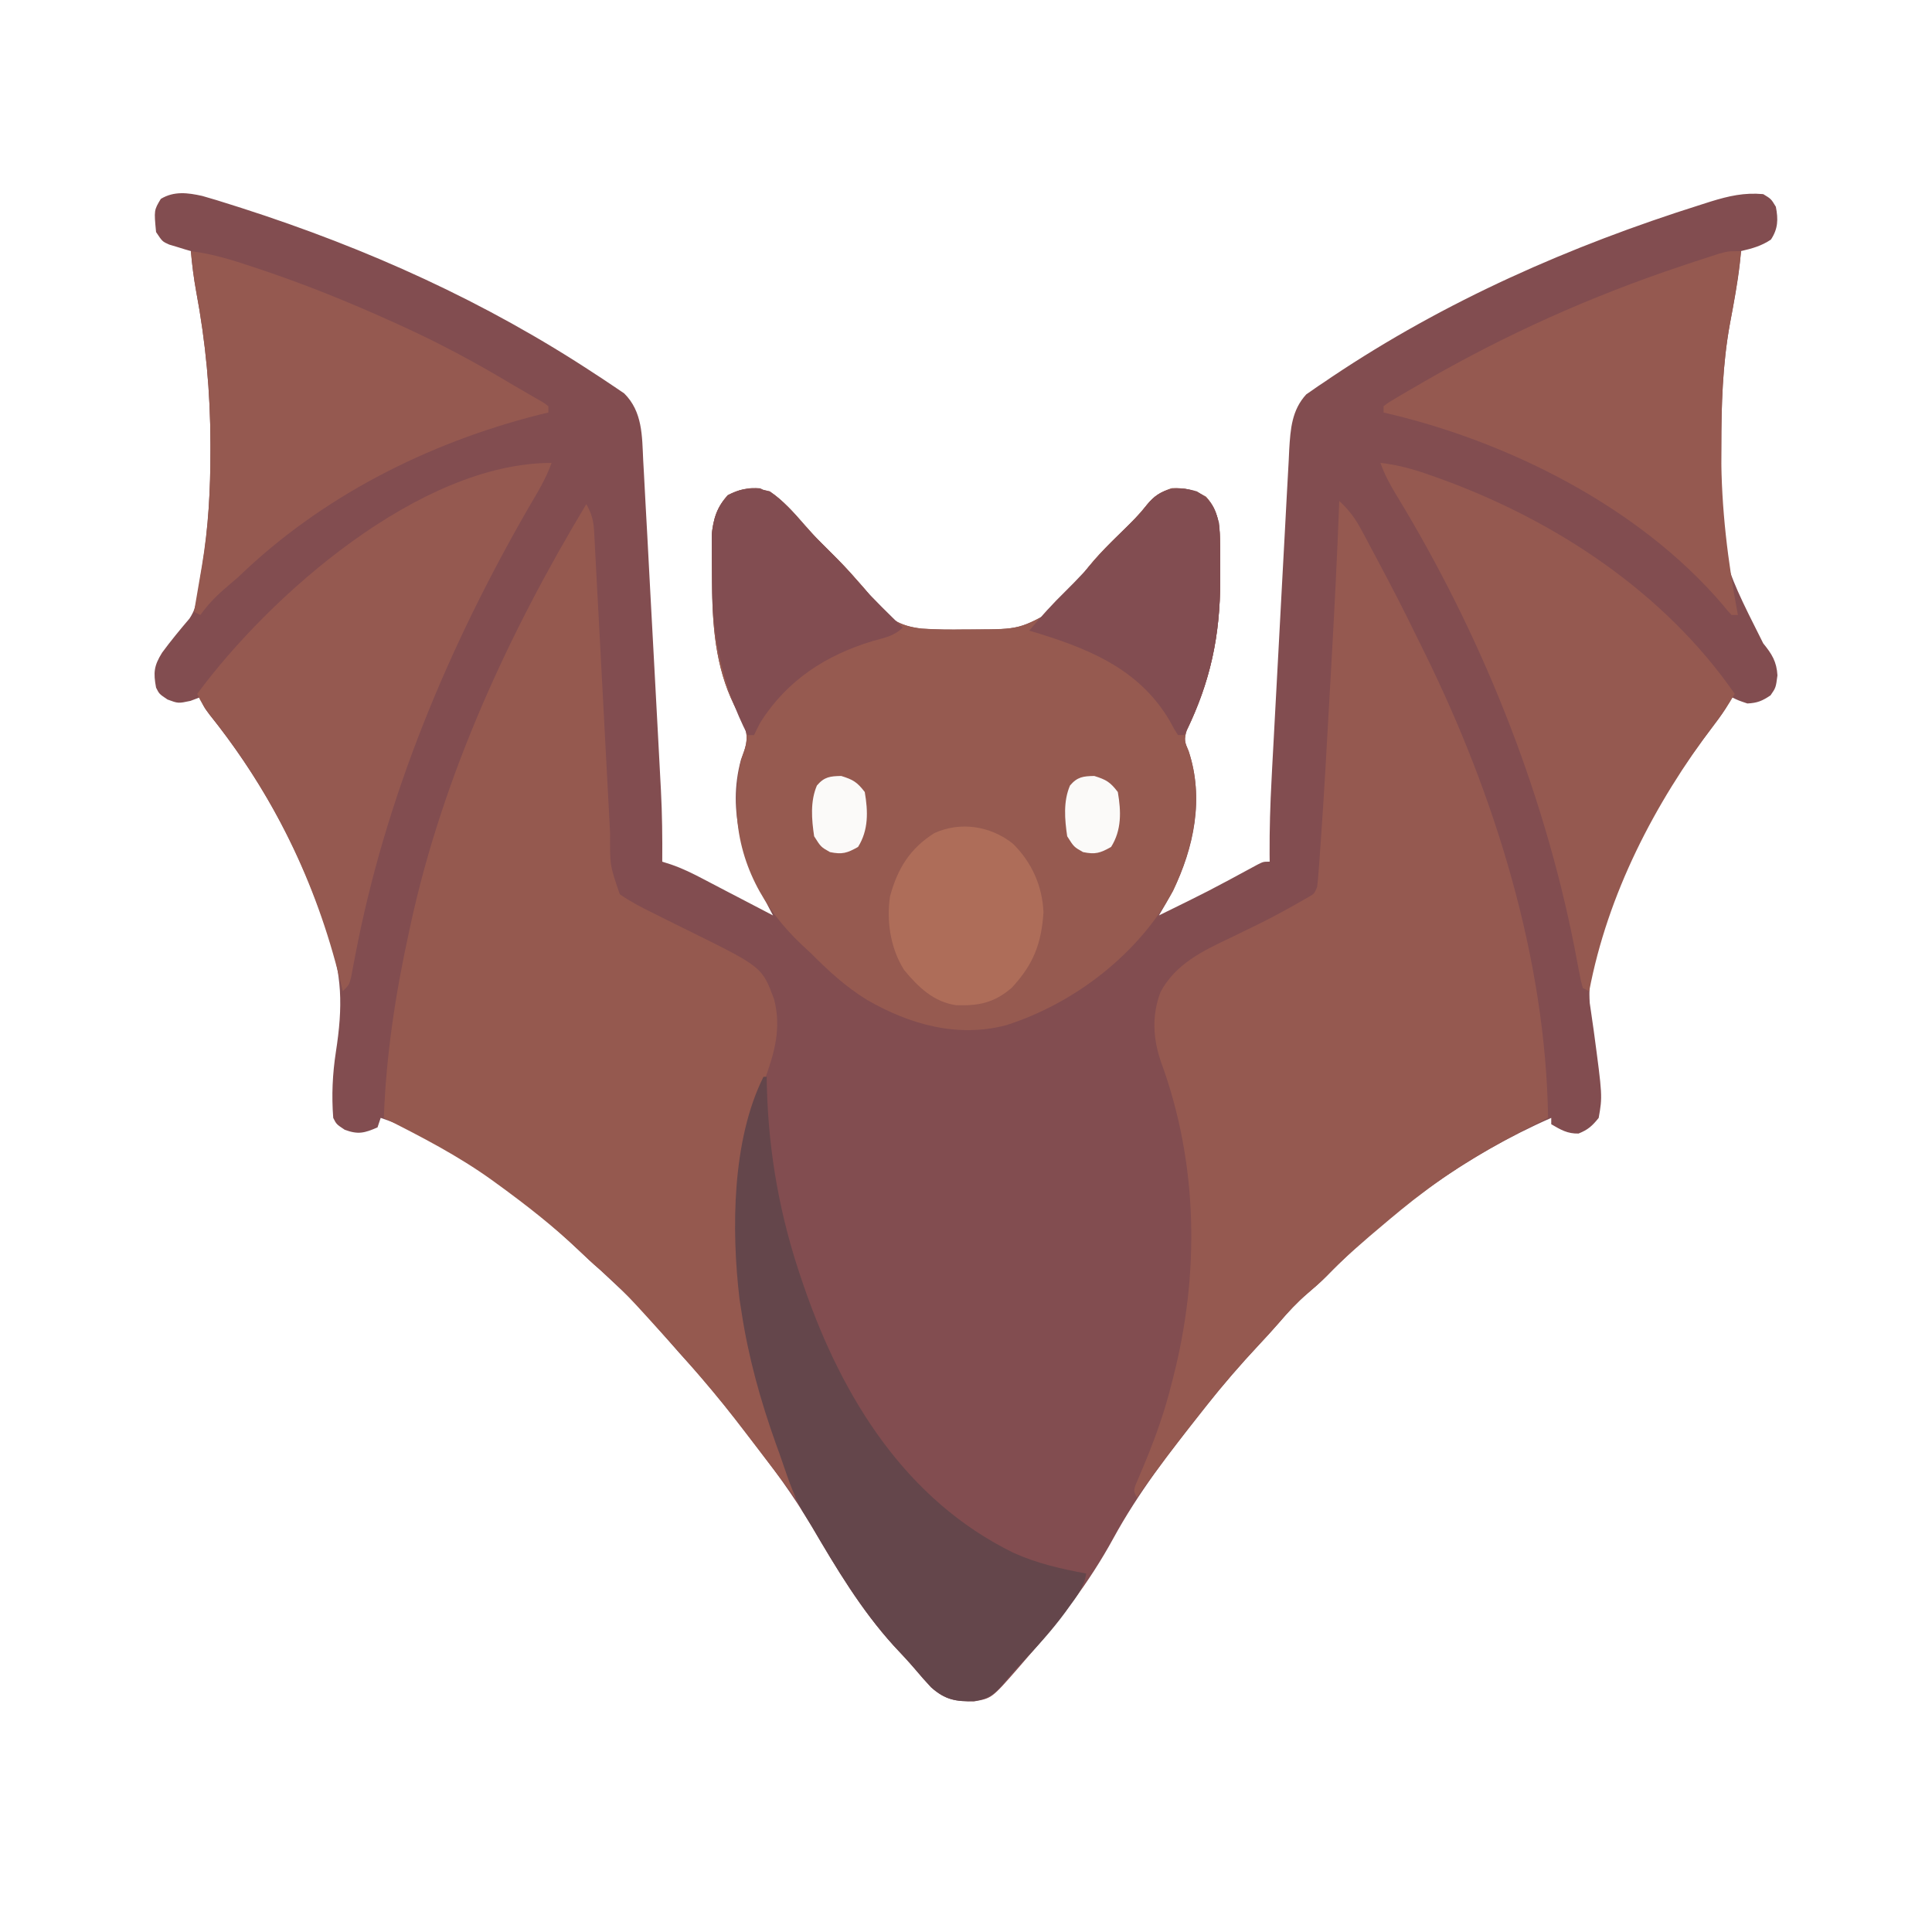
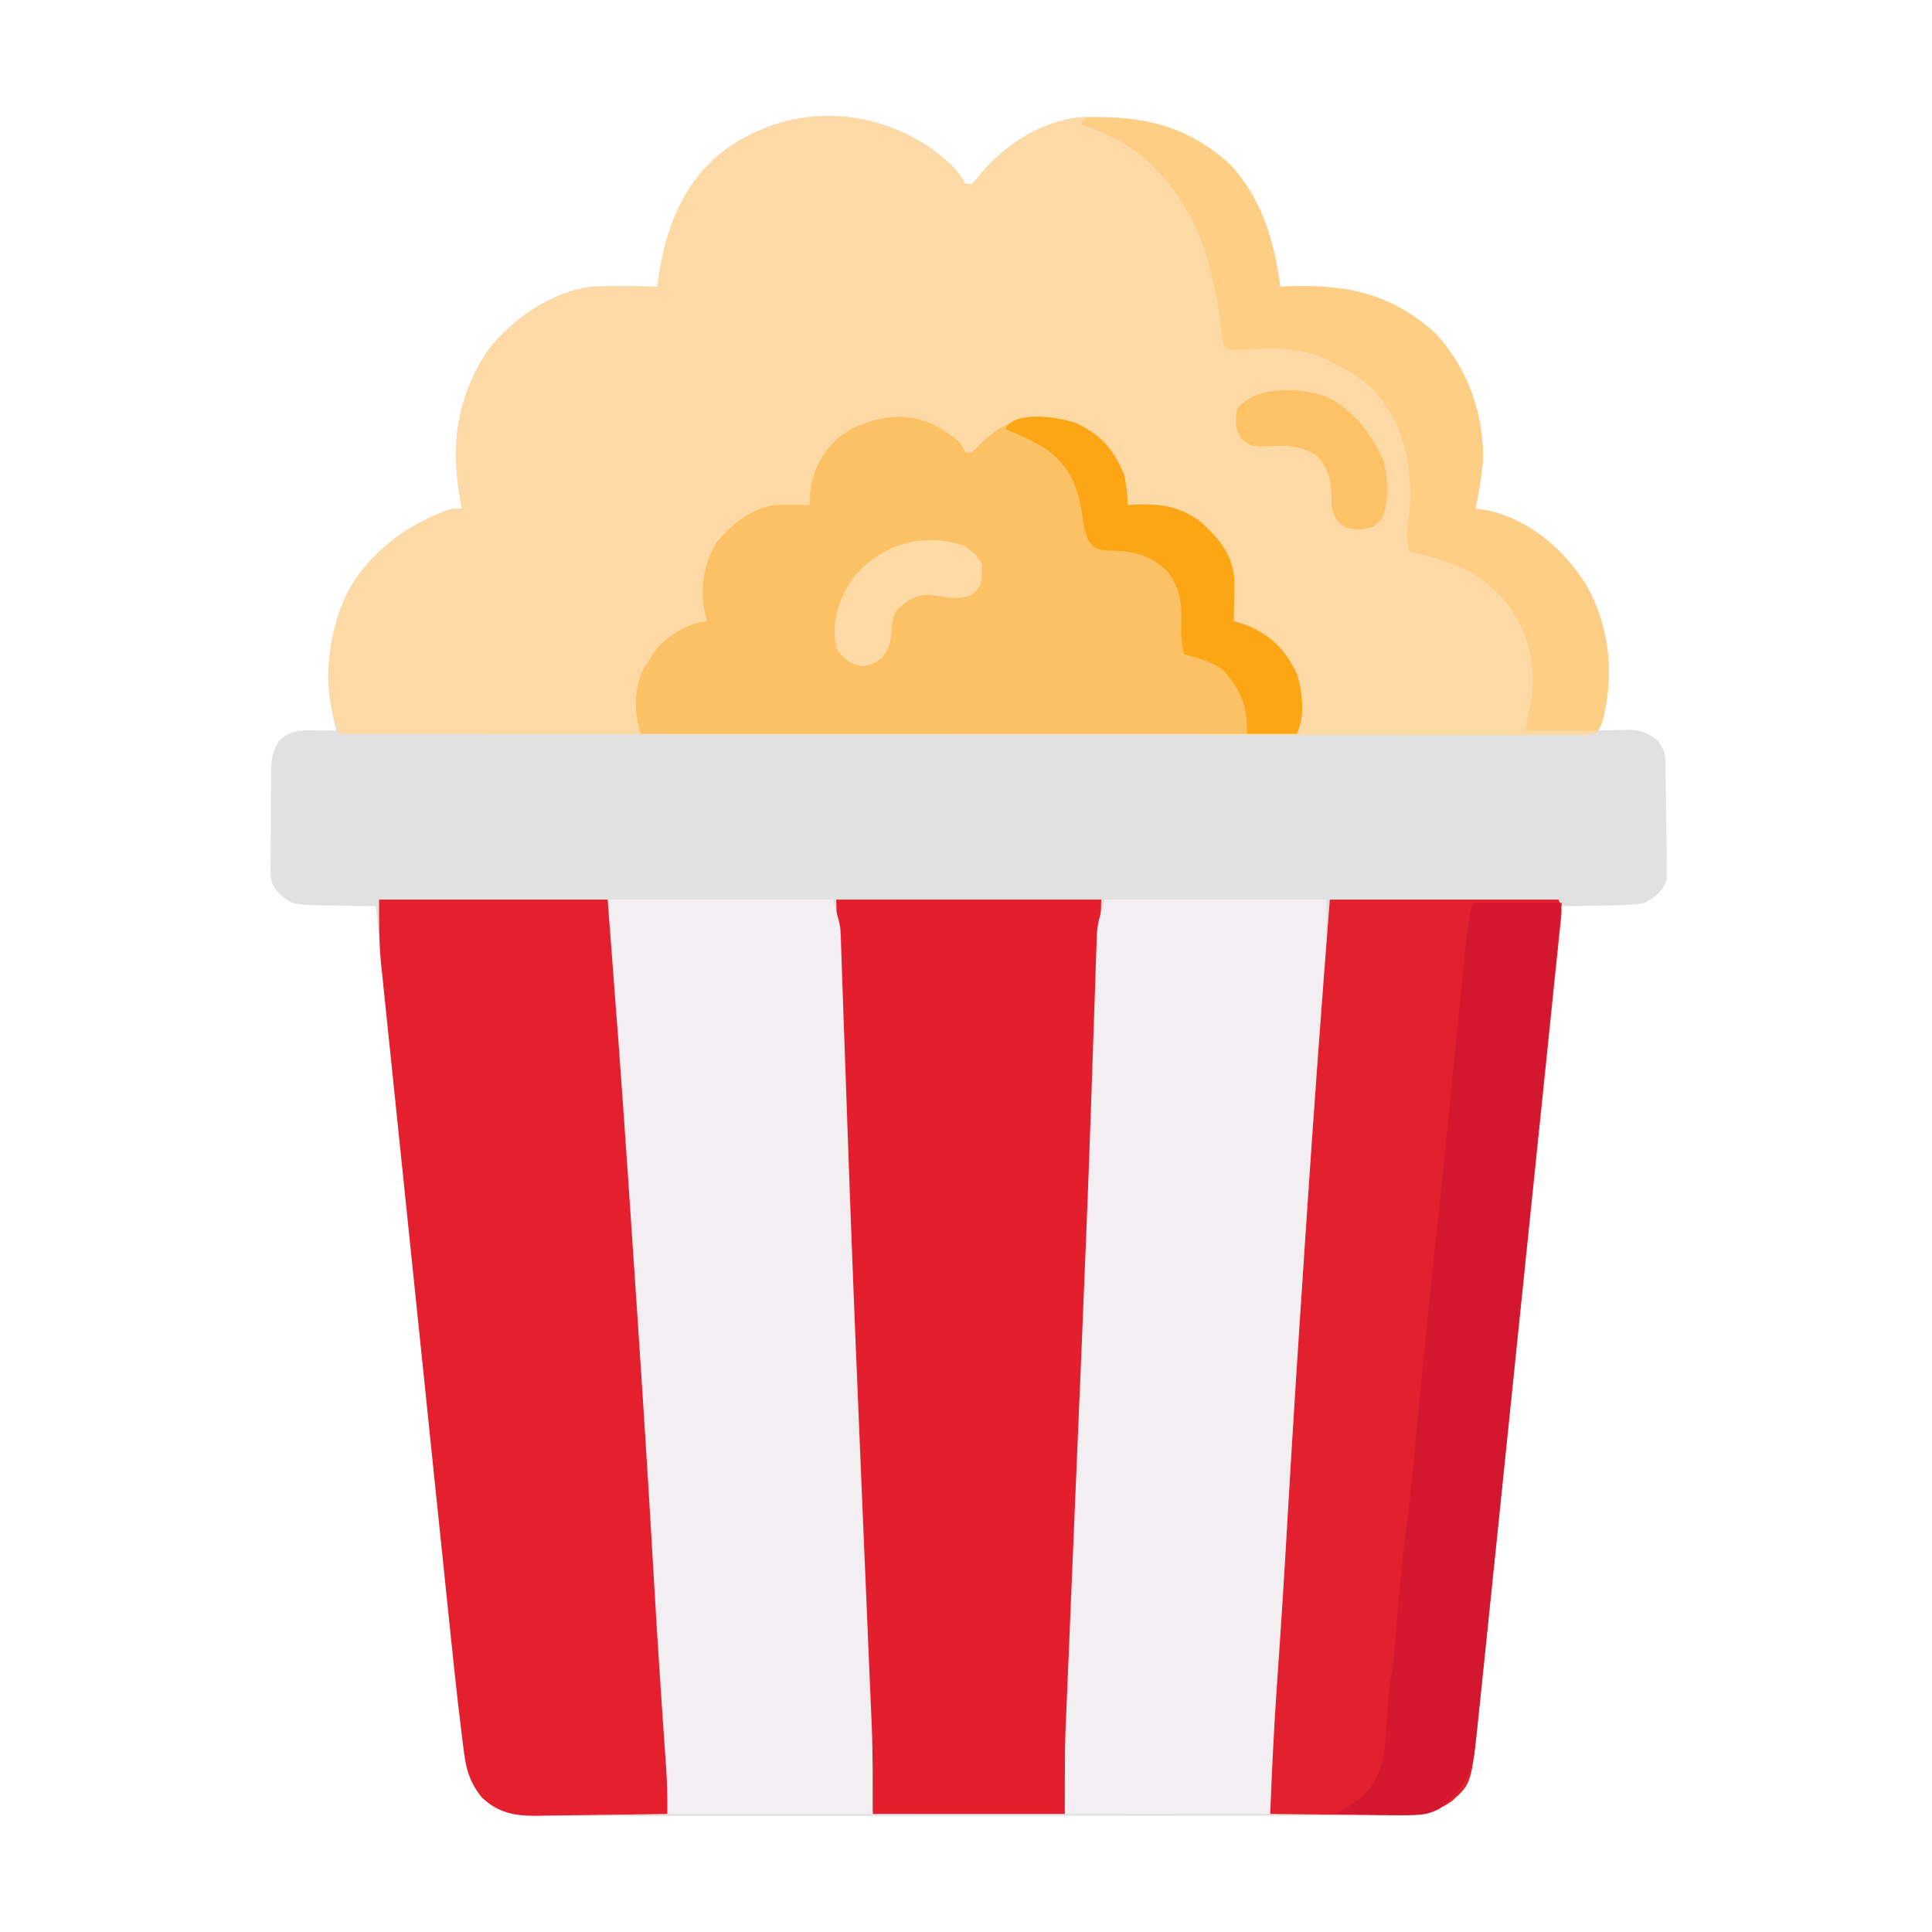
<svg xmlns="http://www.w3.org/2000/svg" width="50" height="50" viewBox="0 0 50 50" fill="none">
-   <path d="M5.235 5.071C5.483 5.141 5.728 5.216 5.973 5.295C6.066 5.324 6.158 5.354 6.254 5.384C9.506 6.429 12.563 7.804 15.42 9.691C15.494 9.739 15.494 9.739 15.57 9.788C15.698 9.872 15.825 9.958 15.952 10.044C16.018 10.089 16.085 10.134 16.154 10.181C16.631 10.654 16.616 11.282 16.646 11.914C16.655 12.063 16.655 12.063 16.663 12.214C16.679 12.484 16.693 12.755 16.706 13.025C16.721 13.309 16.737 13.594 16.753 13.878C16.779 14.356 16.804 14.833 16.829 15.311C16.861 15.922 16.894 16.532 16.928 17.142C16.956 17.67 16.985 18.198 17.013 18.726C17.022 18.893 17.031 19.062 17.04 19.23C17.057 19.545 17.074 19.861 17.09 20.176C17.095 20.268 17.1 20.36 17.105 20.454C17.137 21.07 17.144 21.683 17.139 22.3C17.214 22.324 17.29 22.348 17.367 22.373C17.659 22.473 17.926 22.605 18.198 22.748C18.25 22.775 18.302 22.802 18.355 22.83C18.52 22.915 18.684 23.002 18.848 23.088C18.96 23.146 19.073 23.204 19.185 23.263C19.458 23.405 19.732 23.548 20.005 23.691C19.96 23.606 19.916 23.521 19.87 23.434C19.251 22.235 18.806 21.024 19.177 19.657C19.203 19.585 19.23 19.513 19.258 19.439C19.385 19.058 19.314 18.871 19.14 18.513C19.093 18.424 19.046 18.336 18.998 18.245C18.514 17.256 18.432 16.165 18.429 15.081C18.429 14.896 18.426 14.711 18.423 14.526C18.423 14.407 18.422 14.288 18.422 14.169C18.421 14.062 18.421 13.954 18.42 13.844C18.458 13.445 18.559 13.117 18.833 12.812C19.107 12.679 19.375 12.602 19.677 12.638C20.105 12.843 20.376 13.07 20.69 13.431C20.768 13.519 20.846 13.607 20.924 13.695C20.981 13.759 20.981 13.759 21.039 13.825C21.2 14.002 21.369 14.17 21.54 14.337C21.759 14.554 21.969 14.773 22.169 15.008C22.213 15.057 22.258 15.107 22.303 15.158C22.461 15.34 22.461 15.34 22.609 15.547C22.982 16.009 23.268 16.202 23.852 16.27C24.225 16.296 24.595 16.298 24.968 16.292C25.046 16.292 25.123 16.292 25.203 16.291C26.391 16.288 26.391 16.288 27.399 15.721C27.592 15.499 27.761 15.274 27.916 15.024C28.228 14.539 28.656 14.13 29.067 13.728C29.285 13.516 29.49 13.309 29.679 13.071C29.874 12.829 30.028 12.74 30.321 12.638C30.667 12.621 30.913 12.683 31.211 12.858C31.55 13.227 31.571 13.642 31.576 14.126C31.577 14.181 31.578 14.237 31.579 14.294C31.58 14.472 31.58 14.65 31.58 14.829C31.58 14.889 31.58 14.95 31.58 15.012C31.576 16.441 31.333 17.612 30.711 18.907C30.636 19.146 30.663 19.214 30.761 19.439C31.166 20.66 30.903 21.946 30.348 23.067C30.235 23.278 30.116 23.485 29.993 23.691C31.283 23.059 31.283 23.059 32.546 22.375C32.695 22.3 32.695 22.3 32.859 22.3C32.858 22.203 32.858 22.203 32.857 22.104C32.854 21.46 32.873 20.82 32.908 20.176C32.916 20.027 32.916 20.027 32.923 19.874C32.938 19.604 32.952 19.333 32.967 19.063C32.976 18.894 32.985 18.724 32.994 18.555C33.023 18.024 33.051 17.492 33.08 16.961C33.114 16.35 33.147 15.739 33.178 15.128C33.203 14.654 33.229 14.179 33.255 13.705C33.27 13.422 33.286 13.14 33.3 12.857C33.316 12.543 33.334 12.229 33.352 11.914C33.356 11.821 33.361 11.729 33.365 11.633C33.397 11.105 33.431 10.615 33.805 10.207C33.873 10.16 33.873 10.16 33.943 10.112C33.996 10.075 34.048 10.038 34.103 10C34.16 9.962 34.217 9.924 34.276 9.885C34.337 9.844 34.398 9.802 34.461 9.759C37.406 7.785 40.636 6.364 44.009 5.3C44.097 5.272 44.184 5.244 44.275 5.215C44.743 5.071 45.141 4.98 45.632 5.024C45.836 5.147 45.836 5.147 45.959 5.351C46.023 5.678 46.016 5.92 45.831 6.201C45.584 6.366 45.347 6.431 45.058 6.498C45.048 6.6 45.038 6.703 45.028 6.809C44.969 7.339 44.868 7.86 44.769 8.384C44.578 9.435 44.548 10.492 44.547 11.559C44.547 11.617 44.547 11.675 44.546 11.735C44.497 14.395 44.497 14.395 45.632 16.65C45.858 16.928 45.98 17.124 46 17.479C45.959 17.796 45.959 17.796 45.821 17.996C45.607 18.14 45.48 18.193 45.222 18.206C44.992 18.129 44.992 18.129 44.813 18.042C44.785 18.106 44.785 18.106 44.756 18.172C44.642 18.383 44.505 18.569 44.36 18.76C42.957 20.608 40.994 23.542 41.142 25.955C41.152 26.027 41.163 26.099 41.174 26.173C41.186 26.254 41.197 26.335 41.209 26.418C41.221 26.503 41.233 26.587 41.246 26.675C41.473 28.368 41.473 28.368 41.374 28.931C41.209 29.137 41.097 29.239 40.852 29.336C40.565 29.343 40.391 29.238 40.146 29.095C40.146 29.041 40.146 28.987 40.146 28.931C37.955 29.893 35.978 31.323 34.313 33.045C34.161 33.197 34.001 33.336 33.836 33.475C33.568 33.707 33.337 33.954 33.108 34.224C32.939 34.419 32.764 34.608 32.588 34.797C32.11 35.308 31.656 35.832 31.221 36.382C31.179 36.435 31.137 36.489 31.093 36.544C30.262 37.589 29.452 38.641 28.811 39.816C28.192 40.951 27.409 41.965 26.555 42.932C26.487 43.011 26.419 43.09 26.349 43.171C25.668 43.951 25.668 43.951 25.207 44.032C24.737 44.033 24.462 43.993 24.098 43.669C23.956 43.518 23.82 43.363 23.687 43.204C23.508 42.994 23.32 42.795 23.131 42.594C22.281 41.657 21.652 40.593 21.011 39.508C20.53 38.696 19.982 37.953 19.402 37.21C19.276 37.048 19.15 36.885 19.025 36.722C18.633 36.215 18.23 35.725 17.797 35.253C17.649 35.093 17.506 34.93 17.364 34.765C16.488 33.756 16.488 33.756 15.511 32.846C15.33 32.691 15.157 32.527 14.984 32.362C13.561 31.015 11.735 29.559 9.852 28.931C9.825 29.012 9.798 29.094 9.77 29.177C9.433 29.323 9.27 29.368 8.921 29.238C8.706 29.095 8.706 29.095 8.624 28.931C8.579 28.355 8.605 27.792 8.693 27.221C8.873 26.059 8.867 25.204 8.46 24.101C8.412 23.961 8.363 23.82 8.315 23.68C7.642 21.783 6.681 20.064 5.423 18.496C5.267 18.288 5.267 18.288 5.185 18.042C5.059 18.09 5.059 18.09 4.929 18.139C4.612 18.206 4.612 18.206 4.336 18.104C4.121 17.96 4.121 17.96 4.039 17.796C3.967 17.407 3.982 17.233 4.195 16.891C4.418 16.587 4.659 16.296 4.904 16.008C5.041 15.801 5.075 15.646 5.114 15.401C5.128 15.318 5.141 15.234 5.156 15.148C5.169 15.061 5.182 14.974 5.195 14.885C5.209 14.8 5.223 14.715 5.237 14.628C5.395 13.637 5.448 12.663 5.446 11.661C5.446 11.601 5.446 11.542 5.446 11.48C5.444 10.14 5.323 8.852 5.076 7.536C5.013 7.19 4.971 6.847 4.94 6.498C4.888 6.483 4.837 6.468 4.784 6.453C4.717 6.432 4.65 6.411 4.581 6.39C4.515 6.37 4.448 6.35 4.38 6.33C4.203 6.252 4.203 6.252 4.039 6.006C3.985 5.441 3.985 5.441 4.162 5.147C4.505 4.941 4.857 4.987 5.235 5.071Z" fill="#824D50" />
-   <path d="M19.923 12.717C20.283 12.96 20.539 13.264 20.819 13.593C21.017 13.815 21.226 14.024 21.438 14.232C21.694 14.485 21.945 14.741 22.18 15.015C22.222 15.063 22.265 15.111 22.309 15.16C22.461 15.337 22.461 15.337 22.608 15.543C22.982 16.005 23.267 16.199 23.852 16.267C24.225 16.293 24.595 16.295 24.968 16.289C25.046 16.289 25.123 16.289 25.203 16.289C26.391 16.285 26.391 16.285 27.399 15.718C27.592 15.496 27.761 15.271 27.916 15.021C28.229 14.536 28.656 14.127 29.067 13.726C29.285 13.513 29.49 13.306 29.679 13.068C29.874 12.826 30.028 12.737 30.321 12.636C30.667 12.618 30.913 12.68 31.211 12.856C31.55 13.224 31.571 13.639 31.577 14.123C31.577 14.179 31.578 14.234 31.579 14.291C31.58 14.469 31.58 14.647 31.58 14.826C31.58 14.886 31.58 14.947 31.58 15.01C31.576 16.438 31.333 17.61 30.711 18.905C30.636 19.143 30.663 19.211 30.761 19.436C31.167 20.66 30.89 21.917 30.363 23.048C29.467 24.693 27.802 25.97 26.037 26.533C24.777 26.863 23.542 26.513 22.443 25.88C21.891 25.543 21.442 25.127 20.987 24.671C20.907 24.597 20.827 24.522 20.747 24.448C19.752 23.509 19.105 22.321 19.064 20.936C19.062 20.407 19.074 19.938 19.258 19.436C19.385 19.055 19.314 18.868 19.14 18.51C19.093 18.422 19.046 18.333 18.998 18.242C18.514 17.253 18.432 16.162 18.429 15.078C18.429 14.893 18.426 14.708 18.424 14.523C18.423 14.404 18.423 14.285 18.422 14.166C18.422 14.059 18.421 13.952 18.42 13.841C18.459 13.437 18.553 13.096 18.858 12.809C19.217 12.608 19.533 12.611 19.923 12.717Z" fill="#965A50" />
-   <path d="M34.66 12.965C34.907 13.194 35.071 13.412 35.23 13.708C35.273 13.789 35.317 13.87 35.362 13.953C35.407 14.039 35.453 14.125 35.5 14.213C35.547 14.302 35.594 14.391 35.643 14.482C35.982 15.118 36.315 15.757 36.629 16.406C36.712 16.577 36.797 16.748 36.882 16.918C38.687 20.587 40.006 24.815 40.064 28.93C40.014 28.955 39.965 28.98 39.913 29.005C38.806 29.557 37.772 30.142 36.789 30.895C36.714 30.953 36.639 31.009 36.562 31.068C36.361 31.225 36.166 31.387 35.97 31.55C35.926 31.588 35.882 31.625 35.836 31.663C35.31 32.104 34.794 32.547 34.316 33.041C34.163 33.195 34.002 33.334 33.837 33.475C33.568 33.706 33.337 33.953 33.108 34.223C32.939 34.419 32.765 34.607 32.588 34.796C32.11 35.307 31.655 35.831 31.222 36.381C31.178 36.437 31.134 36.492 31.089 36.549C30.519 37.275 29.954 38.003 29.42 38.755C29.339 38.592 29.339 38.592 29.384 38.441C29.41 38.381 29.436 38.32 29.462 38.258C29.491 38.19 29.519 38.123 29.548 38.053C29.578 37.981 29.609 37.909 29.64 37.834C29.916 37.165 30.146 36.511 30.321 35.808C30.335 35.754 30.349 35.7 30.363 35.644C31.05 32.962 31.009 30.111 30.05 27.493C29.838 26.887 29.804 26.277 30.035 25.671C30.425 24.945 31.128 24.608 31.846 24.269C32.02 24.184 32.195 24.099 32.369 24.014C32.453 23.973 32.537 23.932 32.623 23.89C32.937 23.733 33.245 23.568 33.55 23.394C33.638 23.344 33.725 23.294 33.816 23.242C34.014 23.134 34.014 23.134 34.087 22.954C34.104 22.822 34.115 22.689 34.125 22.557C34.131 22.473 34.138 22.389 34.144 22.302C34.154 22.163 34.154 22.163 34.164 22.021C34.171 21.923 34.178 21.825 34.185 21.725C34.272 20.488 34.341 19.249 34.409 18.011C34.423 17.757 34.438 17.504 34.452 17.25C34.533 15.822 34.607 14.394 34.66 12.965Z" fill="#955950" />
-   <path d="M15.174 13.047C15.309 13.287 15.361 13.47 15.375 13.745C15.382 13.855 15.382 13.855 15.388 13.968C15.392 14.048 15.396 14.129 15.4 14.212C15.407 14.339 15.407 14.339 15.414 14.47C15.429 14.751 15.444 15.033 15.458 15.315C15.468 15.511 15.479 15.707 15.49 15.903C15.518 16.419 15.545 16.936 15.572 17.453C15.615 18.279 15.659 19.104 15.703 19.93C15.719 20.218 15.734 20.506 15.749 20.794C15.758 20.971 15.767 21.149 15.777 21.327C15.781 21.406 15.785 21.486 15.789 21.568C15.783 22.393 15.783 22.393 16.04 23.143C16.306 23.329 16.582 23.473 16.874 23.616C17 23.679 17.127 23.742 17.253 23.806C17.451 23.904 17.649 24.002 17.848 24.1C19.724 25.027 19.724 25.027 20.034 25.862C20.226 26.614 20.047 27.229 19.794 27.936C19.628 28.401 19.505 28.863 19.405 29.345C19.386 29.439 19.386 29.439 19.366 29.534C18.789 32.431 19.315 35.394 20.459 38.079C20.486 38.144 20.513 38.208 20.541 38.275C20.566 38.333 20.591 38.39 20.616 38.449C20.659 38.592 20.659 38.592 20.577 38.756C20.549 38.719 20.521 38.682 20.493 38.645C20.262 38.343 20.031 38.041 19.8 37.74C19.631 37.519 19.462 37.297 19.294 37.075C18.57 36.119 17.783 35.22 16.975 34.334C16.895 34.245 16.814 34.157 16.734 34.068C16.345 33.639 15.959 33.22 15.514 32.848C15.331 32.692 15.158 32.527 14.983 32.361C14.323 31.737 13.616 31.184 12.881 30.65C12.83 30.613 12.779 30.576 12.727 30.538C11.848 29.907 10.899 29.417 9.934 28.931C9.992 27.293 10.238 25.699 10.589 24.1C10.602 24.038 10.615 23.977 10.629 23.913C11.464 20.078 13.16 16.392 15.174 13.047Z" fill="#95594F" />
-   <path d="M14.274 11.98C14.129 12.396 13.901 12.759 13.68 13.137C11.602 16.745 9.975 20.628 9.193 24.731C9.175 24.828 9.156 24.924 9.137 25.024C9.113 25.153 9.113 25.153 9.088 25.285C9.034 25.49 9.034 25.49 8.87 25.654C8.848 25.561 8.826 25.469 8.803 25.374C8.181 22.84 7.061 20.538 5.431 18.501C5.295 18.322 5.193 18.161 5.104 17.957C6.986 15.405 10.864 11.98 14.274 11.98Z" fill="#955950" />
-   <path d="M35.725 11.98C36.197 12.03 36.614 12.154 37.06 12.313C37.132 12.338 37.203 12.364 37.277 12.39C40.25 13.468 43.074 15.328 44.895 17.957C44.732 18.242 44.551 18.503 44.353 18.764C42.819 20.793 41.605 23.139 41.128 25.654C41.074 25.627 41.02 25.6 40.965 25.572C40.91 25.377 40.91 25.377 40.861 25.116C40.843 25.02 40.824 24.924 40.805 24.825C40.785 24.72 40.765 24.615 40.745 24.507C39.932 20.4 38.318 16.392 36.14 12.816C35.974 12.544 35.832 12.28 35.725 11.98Z" fill="#955950" />
-   <path d="M19.759 27.867C19.786 27.867 19.813 27.867 19.841 27.867C19.844 28.021 19.844 28.021 19.848 28.177C19.897 29.88 20.19 31.496 20.742 33.107C20.777 33.211 20.777 33.211 20.814 33.318C21.804 36.178 23.442 38.824 26.233 40.189C26.84 40.461 27.458 40.603 28.111 40.722C28.062 41.06 27.871 41.306 27.676 41.576C27.64 41.626 27.604 41.676 27.567 41.728C27.228 42.189 26.849 42.606 26.454 43.019C26.297 43.183 26.149 43.351 26.005 43.526C25.765 43.814 25.597 43.971 25.218 44.023C24.745 44.044 24.463 43.993 24.099 43.669C23.956 43.518 23.821 43.363 23.687 43.204C23.509 42.994 23.32 42.795 23.132 42.594C22.28 41.655 21.642 40.587 21.004 39.496C20.927 39.367 20.848 39.239 20.768 39.112C20.504 38.644 20.348 38.115 20.169 37.61C20.142 37.536 20.115 37.462 20.087 37.385C19.68 36.245 19.366 35.123 19.186 33.926C19.171 33.826 19.155 33.726 19.139 33.623C18.928 31.845 18.938 29.51 19.759 27.867Z" fill="#64464B" />
-   <path d="M45.059 6.5C44.996 7.136 44.888 7.758 44.769 8.386C44.578 9.437 44.548 10.494 44.547 11.561C44.547 11.619 44.547 11.677 44.546 11.737C44.546 13.152 44.714 14.526 44.977 15.916C44.923 15.916 44.869 15.916 44.813 15.916C44.706 15.804 44.706 15.804 44.578 15.644C42.414 13.111 39.002 11.408 35.807 10.676C35.807 10.622 35.807 10.568 35.807 10.512C35.942 10.411 35.942 10.411 36.135 10.298C36.242 10.234 36.242 10.234 36.351 10.169C36.43 10.123 36.508 10.078 36.59 10.031C36.671 9.983 36.753 9.936 36.837 9.887C38.975 8.652 41.178 7.665 43.518 6.884C43.577 6.864 43.636 6.844 43.697 6.824C43.863 6.768 44.03 6.714 44.197 6.66C44.293 6.629 44.388 6.598 44.486 6.566C44.731 6.5 44.731 6.5 45.059 6.5Z" fill="#955950" />
-   <path d="M4.939 6.5C5.535 6.573 6.077 6.75 6.643 6.94C6.697 6.958 6.751 6.976 6.807 6.995C7.929 7.372 9.018 7.814 10.098 8.301C10.213 8.353 10.213 8.353 10.331 8.406C11.325 8.856 12.274 9.362 13.209 9.923C13.355 10.01 13.503 10.096 13.652 10.181C13.727 10.224 13.802 10.268 13.879 10.312C13.941 10.348 14.003 10.383 14.067 10.42C14.129 10.466 14.129 10.466 14.191 10.512C14.191 10.566 14.191 10.62 14.191 10.676C14.109 10.696 14.026 10.716 13.941 10.736C11.057 11.469 8.312 12.859 6.168 14.933C6.045 15.04 5.923 15.146 5.799 15.25C5.565 15.453 5.368 15.664 5.185 15.916C5.131 15.889 5.077 15.862 5.021 15.834C5.031 15.779 5.04 15.724 5.05 15.668C5.094 15.414 5.137 15.161 5.18 14.908C5.195 14.821 5.21 14.735 5.225 14.646C5.394 13.649 5.447 12.674 5.446 11.663C5.446 11.604 5.446 11.544 5.446 11.483C5.444 10.143 5.323 8.854 5.076 7.538C5.013 7.192 4.971 6.85 4.939 6.5Z" fill="#955950" />
-   <path d="M30.976 12.717C31.347 12.935 31.44 13.129 31.549 13.536C31.573 13.817 31.573 13.817 31.577 14.123C31.578 14.206 31.578 14.206 31.579 14.291C31.58 14.469 31.58 14.648 31.58 14.826C31.58 14.886 31.58 14.947 31.58 15.01C31.576 16.481 31.319 17.7 30.649 19.022C30.595 19.022 30.541 19.022 30.485 19.022C30.387 18.869 30.387 18.869 30.275 18.659C29.46 17.272 28.102 16.759 26.637 16.32C26.935 15.964 27.241 15.626 27.573 15.302C27.879 15 28.169 14.691 28.447 14.364C28.716 14.064 29.006 13.786 29.294 13.505C29.504 13.296 29.504 13.296 29.679 13.068C30.035 12.627 30.457 12.561 30.976 12.717Z" fill="#824D51" />
-   <path d="M19.923 12.72C20.283 12.963 20.539 13.267 20.819 13.596C21.017 13.818 21.226 14.027 21.438 14.235C21.741 14.535 22.029 14.842 22.305 15.166C22.64 15.541 23.004 15.889 23.362 16.241C23.139 16.464 22.884 16.506 22.589 16.589C21.372 16.955 20.369 17.605 19.677 18.697C19.621 18.806 19.566 18.915 19.514 19.025C19.459 19.025 19.405 19.025 19.35 19.025C18.702 17.744 18.433 16.517 18.429 15.081C18.429 14.896 18.426 14.711 18.424 14.526C18.423 14.407 18.423 14.288 18.422 14.169C18.422 14.062 18.421 13.955 18.42 13.844C18.459 13.44 18.553 13.099 18.858 12.812C19.217 12.611 19.533 12.614 19.923 12.72Z" fill="#824D51" />
-   <path d="M26.217 21.837C26.701 22.317 26.978 22.93 27.005 23.613C26.951 24.428 26.742 24.963 26.182 25.565C25.727 25.954 25.334 26.033 24.751 26.015C24.17 25.936 23.763 25.546 23.401 25.106C23.049 24.559 22.936 23.837 23.034 23.198C23.226 22.484 23.548 21.959 24.18 21.561C24.861 21.251 25.64 21.377 26.217 21.837Z" fill="#AE6D59" />
-   <path d="M28.32 20.082C28.631 20.178 28.734 20.242 28.929 20.497C29.016 20.998 29.03 21.483 28.755 21.919C28.474 22.078 28.345 22.118 28.029 22.052C27.793 21.919 27.793 21.919 27.619 21.643C27.555 21.208 27.514 20.74 27.692 20.328C27.883 20.104 28.034 20.087 28.32 20.082Z" fill="#FBFAF9" />
-   <path d="M21.771 20.082C22.081 20.178 22.184 20.242 22.38 20.497C22.466 20.998 22.48 21.483 22.206 21.919C21.925 22.078 21.796 22.118 21.479 22.052C21.244 21.919 21.244 21.919 21.07 21.643C21.005 21.208 20.965 20.74 21.142 20.328C21.333 20.104 21.484 20.087 21.771 20.082Z" fill="#FBFAF9" />
+   <path d="M24.086 3.83C24.429 4.088 24.791 4.372 24.985 4.762C25.042 4.762 25.099 4.762 25.157 4.762C25.247 4.664 25.332 4.561 25.414 4.457C26.05 3.712 26.998 3.116 27.995 3.032C29.487 2.991 30.665 3.207 31.812 4.237C32.651 5.125 32.979 6.235 33.13 7.42C33.298 7.414 33.298 7.414 33.469 7.408C34.906 7.372 36.029 7.623 37.128 8.609C37.969 9.492 38.401 10.698 38.377 11.906C38.345 12.33 38.269 12.747 38.188 13.164C38.348 13.188 38.348 13.188 38.51 13.212C39.59 13.457 40.469 14.217 41.05 15.136C41.674 16.249 41.788 17.511 41.446 18.737C41.418 18.793 41.39 18.85 41.361 18.908C41.436 18.905 41.512 18.902 41.589 18.899C41.689 18.897 41.789 18.894 41.891 18.892C41.99 18.889 42.088 18.886 42.19 18.883C42.504 18.911 42.655 18.976 42.904 19.165C43.076 19.424 43.097 19.478 43.103 19.767C43.105 19.837 43.106 19.905 43.108 19.977C43.109 20.088 43.109 20.088 43.11 20.201C43.111 20.278 43.112 20.355 43.113 20.434C43.115 20.596 43.116 20.758 43.117 20.92C43.118 21.168 43.123 21.415 43.129 21.663C43.13 21.82 43.131 21.978 43.132 22.136C43.135 22.247 43.135 22.247 43.138 22.36C43.138 22.429 43.137 22.499 43.136 22.57C43.137 22.661 43.137 22.661 43.138 22.754C43.034 23.059 42.839 23.223 42.561 23.366C42.193 23.431 41.83 23.434 41.457 23.436C41.357 23.438 41.257 23.44 41.154 23.442C40.909 23.447 40.663 23.451 40.418 23.452C40.401 23.618 40.401 23.618 40.383 23.787C40.114 26.412 39.844 29.036 39.574 31.661C39.541 31.984 39.508 32.307 39.475 32.631C39.468 32.695 39.461 32.76 39.455 32.826C39.347 33.867 39.241 34.908 39.134 35.949C39.024 37.018 38.914 38.087 38.804 39.156C38.736 39.815 38.669 40.474 38.601 41.133C38.55 41.639 38.497 42.145 38.445 42.651C38.424 42.859 38.403 43.066 38.381 43.273C38.353 43.556 38.323 43.84 38.294 44.123C38.286 44.205 38.277 44.286 38.269 44.37C38.081 46.157 38.081 46.157 37.588 46.6C37.065 46.973 36.648 46.992 36.016 46.987C35.919 46.988 35.821 46.988 35.721 46.989C35.395 46.991 35.069 46.99 34.743 46.989C34.509 46.989 34.276 46.99 34.042 46.991C33.473 46.993 32.904 46.993 32.335 46.992C31.872 46.992 31.41 46.992 30.948 46.992C30.882 46.992 30.816 46.992 30.748 46.992C30.614 46.993 30.48 46.993 30.346 46.993C29.092 46.994 27.838 46.994 26.583 46.992C25.436 46.991 24.289 46.992 23.142 46.995C21.963 46.997 20.785 46.998 19.607 46.997C19.473 46.997 19.34 46.997 19.206 46.997C19.141 46.997 19.075 46.997 19.008 46.997C18.546 46.997 18.084 46.998 17.622 46.999C17.059 47 16.496 47 15.933 46.998C15.646 46.998 15.359 46.997 15.072 46.999C14.761 47 14.449 46.999 14.137 46.997C14.002 46.998 14.002 46.998 13.864 47C13.293 46.993 12.901 46.899 12.468 46.514C12.11 46.107 12.05 45.72 11.989 45.199C11.974 45.081 11.974 45.081 11.959 44.961C11.927 44.707 11.897 44.454 11.868 44.2C11.859 44.118 11.849 44.036 11.84 43.952C11.769 43.332 11.706 42.711 11.642 42.091C11.621 41.886 11.6 41.681 11.579 41.477C11.522 40.927 11.466 40.377 11.409 39.828C11.356 39.309 11.303 38.791 11.249 38.273C11.144 37.249 11.038 36.224 10.933 35.199C10.831 34.205 10.729 33.211 10.626 32.217C10.62 32.156 10.614 32.094 10.607 32.031C10.575 31.722 10.544 31.414 10.512 31.105C10.249 28.554 9.987 26.003 9.725 23.452C9.663 23.452 9.6 23.451 9.536 23.451C9.253 23.448 8.969 23.442 8.685 23.436C8.587 23.435 8.489 23.435 8.389 23.434C7.574 23.413 7.574 23.413 7.259 23.159C7.067 22.937 7.003 22.86 7.003 22.573C7.002 22.47 7.002 22.47 7 22.364C7.002 22.291 7.003 22.217 7.005 22.142C7.005 22.065 7.005 21.989 7.005 21.91C7.005 21.749 7.007 21.588 7.009 21.427C7.013 21.181 7.013 20.935 7.012 20.689C7.013 20.532 7.014 20.375 7.016 20.218C7.015 20.145 7.015 20.072 7.015 19.996C7.023 19.65 7.041 19.465 7.226 19.164C7.532 18.881 7.797 18.898 8.198 18.903C8.291 18.904 8.384 18.904 8.48 18.905C8.551 18.906 8.623 18.907 8.696 18.908C8.684 18.853 8.671 18.798 8.659 18.741C8.388 17.426 8.468 16.117 9.21 14.964C9.896 14.081 10.633 13.52 11.697 13.164C11.782 13.164 11.867 13.164 11.954 13.164C11.941 13.1 11.929 13.035 11.916 12.969C11.654 11.524 11.808 10.298 12.64 9.049C13.277 8.244 14.264 7.559 15.297 7.42C15.869 7.393 16.441 7.403 17.012 7.42C17.028 7.295 17.028 7.295 17.044 7.168C17.23 5.897 17.686 4.716 18.727 3.905C20.362 2.711 22.421 2.711 24.086 3.83Z" fill="#E2E1E1" />
+   <path d="M24.086 3.83C24.428 4.088 24.79 4.372 24.985 4.762C25.041 4.762 25.098 4.762 25.156 4.762C25.246 4.664 25.331 4.561 25.414 4.457C26.05 3.712 26.998 3.116 27.994 3.032C29.486 2.991 30.664 3.207 31.811 4.237C32.651 5.125 32.978 6.235 33.13 7.42C33.297 7.414 33.297 7.414 33.468 7.408C34.906 7.372 36.029 7.623 37.127 8.609C37.968 9.492 38.4 10.698 38.377 11.906C38.345 12.33 38.268 12.747 38.188 13.164C38.347 13.188 38.347 13.188 38.509 13.212C39.589 13.457 40.468 14.217 41.049 15.136C41.642 16.194 41.781 17.402 41.5 18.582C41.446 18.737 41.446 18.737 41.274 18.994C41.045 19.026 41.045 19.026 40.746 19.025C40.691 19.026 40.636 19.026 40.579 19.026C40.393 19.027 40.206 19.026 40.02 19.025C39.886 19.025 39.752 19.025 39.618 19.025C39.248 19.026 38.877 19.025 38.507 19.024C38.109 19.023 37.71 19.023 37.312 19.023C36.621 19.023 35.93 19.022 35.239 19.021C34.239 19.019 33.24 19.018 32.241 19.018C30.62 19.017 29 19.016 27.379 19.013C25.804 19.011 24.229 19.009 22.654 19.008C22.557 19.008 22.46 19.008 22.36 19.008C21.874 19.007 21.387 19.007 20.9 19.007C16.861 19.004 12.821 19 8.781 18.994C8.327 17.902 8.454 16.683 8.867 15.597C9.387 14.442 10.325 13.706 11.47 13.24C11.696 13.164 11.696 13.164 11.953 13.164C11.941 13.1 11.929 13.035 11.916 12.969C11.654 11.524 11.807 10.298 12.639 9.049C13.276 8.244 14.263 7.559 15.297 7.42C15.868 7.393 16.44 7.403 17.012 7.42C17.027 7.295 17.027 7.295 17.044 7.168C17.23 5.897 17.686 4.716 18.726 3.905C20.361 2.711 22.42 2.711 24.086 3.83Z" fill="#FDDAA5" />
+   <path d="M21.642 23.281C23.905 23.281 26.168 23.281 28.5 23.281C28.371 27.782 28.183 32.28 27.992 36.779C27.933 38.189 27.874 39.6 27.818 41.01C27.815 41.086 27.812 41.162 27.809 41.241C27.782 41.932 27.754 42.623 27.727 43.315C27.72 43.498 27.713 43.681 27.706 43.864C27.698 44.079 27.689 44.294 27.681 44.508C27.649 45.321 27.602 46.131 27.557 46.944C25.916 46.944 24.275 46.944 22.585 46.944C22.448 43.889 22.448 43.889 22.404 42.879C22.401 42.809 22.398 42.74 22.395 42.669C22.281 40.068 22.174 37.466 22.066 34.865C22.033 34.059 22 33.254 21.966 32.448C21.939 31.809 21.913 31.169 21.886 30.53C21.871 30.155 21.855 29.78 21.84 29.405C21.837 29.333 21.834 29.262 21.831 29.188C21.825 29.059 21.82 28.93 21.814 28.8C21.737 26.96 21.69 25.122 21.642 23.281Z" fill="#E41F2D" />
+   <path d="M15.727 23.281C17.65 23.281 19.574 23.281 21.556 23.281C21.749 23.956 21.749 23.956 21.759 24.229C21.761 24.292 21.764 24.354 21.766 24.418C21.769 24.518 21.769 24.518 21.772 24.62C21.776 24.729 21.776 24.729 21.78 24.84C21.789 25.082 21.797 25.324 21.805 25.566C21.811 25.741 21.817 25.916 21.823 26.091C21.837 26.468 21.85 26.846 21.863 27.224C21.894 28.14 21.927 29.055 21.961 29.971C21.969 30.186 21.976 30.401 21.984 30.617C22.075 33.148 22.18 35.679 22.287 38.209C22.301 38.545 22.315 38.881 22.329 39.217C22.368 40.127 22.406 41.038 22.445 41.948C22.456 42.211 22.467 42.473 22.478 42.735C22.493 43.094 22.508 43.453 22.524 43.812C22.532 43.997 22.54 44.182 22.548 44.366C22.552 44.447 22.555 44.528 22.559 44.612C22.592 45.391 22.585 46.161 22.585 46.944C20.831 46.944 19.077 46.944 17.27 46.944C17.072 44.672 17.072 44.672 17.016 43.808C17.009 43.707 17.002 43.606 16.995 43.502C16.981 43.29 16.967 43.078 16.953 42.866C16.933 42.559 16.912 42.252 16.892 41.944C16.805 40.643 16.726 39.342 16.651 38.039C16.522 35.825 16.38 33.611 16.232 31.397C16.199 30.906 16.166 30.415 16.134 29.924C16.108 29.535 16.082 29.146 16.056 28.757C16.044 28.576 16.032 28.395 16.019 28.213C16.003 27.96 15.986 27.707 15.969 27.454C15.963 27.372 15.957 27.291 15.952 27.207C15.922 26.767 15.888 26.327 15.851 25.887C15.843 25.792 15.835 25.698 15.827 25.6C15.812 25.42 15.796 25.24 15.78 25.059C15.73 24.46 15.727 23.888 15.727 23.281Z" fill="#F2EEF1" />
+   <path d="M28.586 23.281C30.482 23.281 32.378 23.281 34.331 23.281C34.331 25.937 34.331 25.937 34.255 26.864C34.242 27.031 34.23 27.199 34.218 27.366C34.204 27.542 34.191 27.718 34.177 27.894C34.131 28.476 34.089 29.058 34.046 29.64C34.03 29.849 34.015 30.059 33.999 30.268C33.874 31.947 33.762 33.627 33.651 35.306C33.634 35.557 33.617 35.808 33.601 36.058C33.446 38.386 33.3 40.714 33.168 43.042C33.126 43.763 33.081 44.483 33.034 45.202C33.027 45.303 33.021 45.403 33.014 45.507C33.005 45.643 33.005 45.643 32.996 45.782C32.991 45.858 32.986 45.935 32.98 46.013C32.953 46.324 32.912 46.634 32.873 46.944C31.119 46.944 29.365 46.944 27.558 46.944C27.558 45.16 27.558 45.16 27.593 44.361C27.595 44.302 27.598 44.243 27.601 44.182C27.603 44.121 27.606 44.06 27.609 43.998C27.614 43.865 27.62 43.733 27.625 43.6C27.637 43.317 27.649 43.034 27.661 42.751C27.68 42.294 27.699 41.838 27.718 41.382C27.749 40.652 27.779 39.921 27.81 39.191C27.864 37.911 27.918 36.631 27.972 35.351C27.988 34.955 28.005 34.559 28.021 34.163C28.093 32.466 28.161 30.768 28.22 29.07C28.229 28.824 28.237 28.578 28.246 28.332C28.271 27.633 28.295 26.934 28.317 26.235C28.327 25.953 28.336 25.671 28.346 25.389C28.351 25.259 28.355 25.129 28.359 24.999C28.364 24.821 28.37 24.644 28.377 24.466C28.38 24.367 28.383 24.268 28.387 24.166C28.415 23.881 28.415 23.881 28.586 23.281Z" fill="#F2EEF1" />
+   <path d="M34.416 23.281C36.368 23.281 38.321 23.281 40.332 23.281C40.435 23.488 40.417 23.58 40.394 23.809C40.383 23.921 40.383 23.921 40.371 24.036C40.362 24.119 40.354 24.202 40.344 24.287C40.336 24.375 40.327 24.463 40.318 24.553C40.287 24.849 40.256 25.145 40.225 25.441C40.204 25.652 40.182 25.863 40.16 26.075C40.108 26.59 40.054 27.106 40.001 27.622C39.938 28.223 39.876 28.824 39.814 29.425C39.704 30.498 39.593 31.571 39.481 32.645C39.373 33.685 39.266 34.725 39.159 35.765C39.042 36.898 38.925 38.031 38.808 39.163C38.795 39.285 38.783 39.406 38.77 39.526C38.761 39.616 38.761 39.616 38.752 39.707C38.708 40.125 38.665 40.544 38.622 40.962C38.564 41.526 38.505 42.091 38.447 42.655C38.425 42.862 38.404 43.069 38.383 43.276C38.353 43.559 38.324 43.842 38.294 44.125C38.282 44.247 38.282 44.247 38.269 44.371C38.08 46.159 38.08 46.159 37.588 46.601C37.068 46.972 36.658 46.99 36.029 46.977C35.939 46.977 35.849 46.976 35.755 46.976C35.468 46.974 35.181 46.97 34.893 46.965C34.698 46.964 34.502 46.962 34.307 46.961C33.829 46.957 33.351 46.951 32.873 46.944C32.916 45.853 32.967 44.764 33.043 43.675C33.144 42.232 33.237 40.789 33.319 39.346C33.445 37.167 33.584 34.988 33.73 32.81C33.755 32.434 33.78 32.058 33.805 31.682C33.99 28.88 34.197 26.081 34.416 23.281Z" fill="#E3202E" />
+   <path d="M9.811 23.281C11.763 23.281 13.715 23.281 15.726 23.281C15.948 26.179 15.948 26.179 16.021 27.166C16.026 27.235 16.031 27.305 16.036 27.377C16.181 29.358 16.314 31.34 16.446 33.322C16.465 33.607 16.484 33.892 16.504 34.177C16.653 36.411 16.795 38.645 16.923 40.88C17.015 42.492 17.124 44.103 17.237 45.714C17.266 46.125 17.274 46.532 17.27 46.944C16.696 46.955 16.122 46.962 15.549 46.967C15.354 46.969 15.159 46.972 14.964 46.976C14.683 46.981 14.402 46.984 14.121 46.986C14.035 46.988 13.948 46.99 13.859 46.992C13.301 46.993 12.882 46.91 12.468 46.515C12.128 46.089 12.051 45.73 11.989 45.194C11.979 45.115 11.969 45.037 11.958 44.955C11.927 44.704 11.897 44.452 11.868 44.2C11.859 44.121 11.85 44.041 11.84 43.96C11.773 43.369 11.711 42.778 11.65 42.186C11.63 41.992 11.61 41.797 11.589 41.603C11.535 41.08 11.481 40.558 11.427 40.035C11.381 39.597 11.336 39.16 11.29 38.722C11.177 37.63 11.064 36.538 10.951 35.447C10.854 34.501 10.756 33.556 10.657 32.61C10.556 31.635 10.454 30.66 10.354 29.685C10.297 29.139 10.241 28.593 10.184 28.047C10.13 27.535 10.077 27.022 10.025 26.51C10.005 26.322 9.986 26.135 9.966 25.948C9.939 25.691 9.913 25.434 9.887 25.177C9.879 25.104 9.871 25.03 9.863 24.955C9.807 24.389 9.811 23.859 9.811 23.281Z" fill="#E4202E" />
+   <path d="M24.176 10.997C24.829 11.393 24.829 11.393 24.985 11.705C25.042 11.705 25.099 11.705 25.157 11.705C25.221 11.641 25.284 11.577 25.35 11.512C25.825 11.037 26.221 10.835 26.888 10.826C27.542 10.832 28.052 10.941 28.553 11.399C29.001 11.906 29.155 12.411 29.186 13.076C29.251 13.071 29.315 13.066 29.381 13.061C30.047 13.032 30.527 13.109 31.073 13.505C31.564 13.961 31.913 14.359 31.947 15.047C31.945 15.171 31.943 15.294 31.941 15.418C31.94 15.482 31.939 15.545 31.938 15.61C31.936 15.766 31.933 15.922 31.93 16.077C32.031 16.109 32.131 16.141 32.235 16.174C32.884 16.422 33.278 16.831 33.57 17.46C33.708 17.916 33.778 18.553 33.559 18.992C27.957 18.992 22.355 18.992 16.584 18.992C16.407 18.462 16.401 17.833 16.648 17.326C16.709 17.222 16.773 17.12 16.841 17.02C16.89 16.944 16.94 16.868 16.991 16.79C17.348 16.422 17.777 16.126 18.298 16.077C18.278 16.005 18.278 16.005 18.257 15.93C18.104 15.258 18.196 14.609 18.555 14.02C18.948 13.565 19.409 13.183 20.013 13.076C20.329 13.058 20.64 13.061 20.956 13.076C20.959 12.967 20.963 12.857 20.967 12.744C21.035 12.156 21.298 11.664 21.753 11.282C22.455 10.803 23.375 10.606 24.176 10.997Z" fill="#FDC165" />
+   <path d="M38.103 23.367C38.867 23.367 39.631 23.367 40.418 23.367C40.167 25.818 39.916 28.268 39.664 30.719C39.641 30.947 39.617 31.175 39.594 31.403C39.588 31.459 39.583 31.516 39.577 31.574C39.489 32.427 39.402 33.281 39.314 34.134C39.212 35.127 39.111 36.121 39.009 37.115C38.955 37.639 38.901 38.164 38.847 38.689C38.741 39.731 38.634 40.773 38.525 41.814C38.474 42.306 38.423 42.797 38.373 43.288C38.343 43.578 38.313 43.868 38.282 44.158C38.269 44.29 38.255 44.421 38.242 44.552C38.225 44.729 38.206 44.906 38.187 45.083C38.177 45.18 38.167 45.278 38.156 45.378C38.034 46.019 37.758 46.441 37.224 46.826C36.937 46.97 36.742 46.974 36.422 46.969C36.261 46.968 36.261 46.968 36.097 46.967C35.986 46.965 35.876 46.962 35.761 46.96C35.649 46.959 35.536 46.958 35.42 46.957C35.143 46.954 34.865 46.949 34.588 46.944C34.72 46.856 34.852 46.769 34.989 46.689C35.448 46.404 35.626 46.081 35.788 45.572C35.846 45.237 35.87 44.904 35.89 44.565C35.902 44.392 35.914 44.219 35.926 44.047C35.93 43.971 35.935 43.896 35.94 43.818C35.96 43.6 35.96 43.6 36.001 43.398C36.057 43.112 36.08 42.828 36.104 42.537C36.115 42.412 36.125 42.286 36.136 42.161C36.152 41.966 36.168 41.771 36.184 41.576C36.238 40.931 36.294 40.289 36.384 39.648C36.497 38.834 36.569 38.017 36.646 37.199C36.794 35.609 36.951 34.021 37.122 32.434C37.301 30.773 37.471 29.111 37.635 27.448C37.699 26.806 37.763 26.164 37.828 25.521C37.843 25.366 37.858 25.212 37.874 25.056C37.895 24.851 37.916 24.645 37.937 24.439C37.947 24.338 37.947 24.338 37.957 24.236C37.988 23.937 38.03 23.659 38.103 23.367Z" fill="#D3172E" />
+   <path d="M28.072 3.048C29.53 2.986 30.692 3.232 31.812 4.238C32.651 5.126 32.979 6.236 33.13 7.42C33.298 7.415 33.298 7.415 33.469 7.408C34.906 7.372 36.029 7.624 37.128 8.61C37.969 9.493 38.401 10.699 38.378 11.907C38.345 12.331 38.269 12.747 38.189 13.165C38.348 13.188 38.348 13.188 38.51 13.213C39.59 13.457 40.469 14.218 41.05 15.137C41.674 16.249 41.788 17.512 41.447 18.737C41.418 18.794 41.39 18.851 41.361 18.909C40.738 18.909 40.116 18.909 39.475 18.909C39.531 18.626 39.588 18.343 39.646 18.052C39.742 17.134 39.541 16.295 38.96 15.565C38.292 14.768 37.471 14.49 36.474 14.279C36.382 13.933 36.41 13.686 36.474 13.336C36.563 12.09 36.398 11.071 35.55 10.091C35.234 9.785 34.897 9.583 34.502 9.392C34.436 9.357 34.37 9.322 34.301 9.285C33.547 8.942 32.728 9.023 31.919 9.054C31.759 9.049 31.759 9.049 31.673 8.964C31.651 8.843 31.635 8.722 31.62 8.601C31.39 6.778 30.965 5.214 29.491 3.988C29.021 3.641 28.538 3.409 27.986 3.22C28.015 3.163 28.043 3.106 28.072 3.048Z" fill="#FECE85" />
+   <path d="M27.853 10.948C28.482 11.268 28.839 11.646 29.101 12.303C29.155 12.566 29.174 12.806 29.187 13.075C29.251 13.07 29.315 13.065 29.382 13.06C30.047 13.031 30.528 13.108 31.073 13.504C31.564 13.96 31.913 14.358 31.947 15.046C31.946 15.169 31.944 15.293 31.941 15.417C31.94 15.48 31.939 15.544 31.939 15.609C31.937 15.765 31.934 15.92 31.93 16.076C32.031 16.108 32.132 16.139 32.236 16.172C32.885 16.421 33.279 16.83 33.57 17.459C33.709 17.915 33.779 18.551 33.559 18.991C33.135 18.991 32.711 18.991 32.273 18.991C32.27 18.865 32.266 18.74 32.263 18.61C32.211 18.095 32.01 17.749 31.673 17.362C31.361 17.114 31.028 17.031 30.644 16.933C30.568 16.613 30.559 16.334 30.575 16.006C30.578 15.522 30.506 15.181 30.216 14.79C29.714 14.301 29.238 14.255 28.565 14.244C28.329 14.19 28.329 14.19 28.174 14.002C28.067 13.749 28.027 13.54 27.997 13.268C27.896 12.603 27.684 12.103 27.151 11.677C26.795 11.433 26.414 11.26 26.015 11.103C26.263 10.606 27.405 10.794 27.853 10.948Z" fill="#FDA615" />
+   <path d="M34.282 10.246C35.032 10.598 35.477 11.21 35.809 11.939C35.925 12.44 35.965 12.952 35.755 13.429C35.554 13.661 35.468 13.673 35.155 13.702C34.844 13.675 34.844 13.675 34.656 13.534C34.464 13.283 34.462 13.142 34.459 12.829C34.434 12.386 34.388 12.121 34.073 11.789C33.58 11.486 33.197 11.522 32.636 11.556C32.358 11.532 32.358 11.532 32.153 11.379C31.953 11.103 31.968 10.92 32.015 10.589C32.498 9.977 33.579 10.023 34.282 10.246Z" fill="#FEC166" />
+   <path d="M24.954 14.127C25.304 14.384 25.304 14.384 25.415 14.62C25.406 15.137 25.406 15.137 25.19 15.37C24.832 15.558 24.466 15.444 24.078 15.394C23.683 15.39 23.489 15.526 23.207 15.788C23.093 16.005 23.083 16.13 23.068 16.372C23.042 16.68 23.016 16.761 22.827 17.026C22.585 17.192 22.585 17.192 22.328 17.245C21.963 17.169 21.85 17.075 21.642 16.763C21.506 16.081 21.698 15.531 22.071 14.963C22.788 14.091 23.872 13.754 24.954 14.127Z" fill="#FEDAA4" />
</svg>
